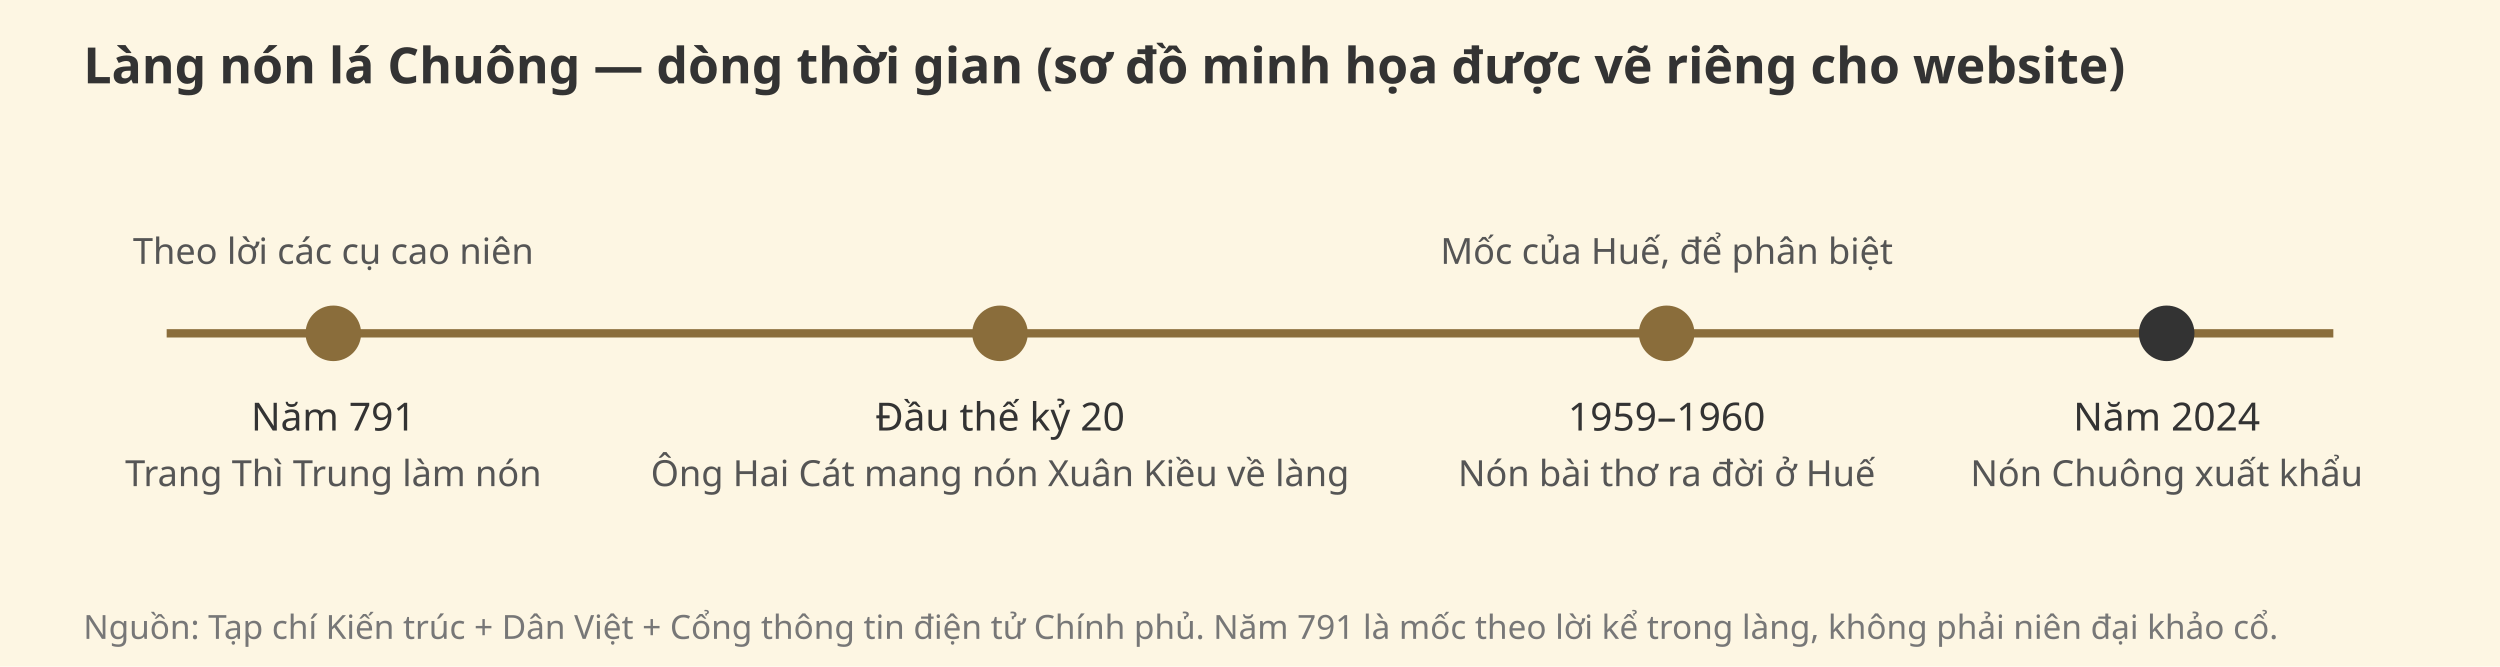
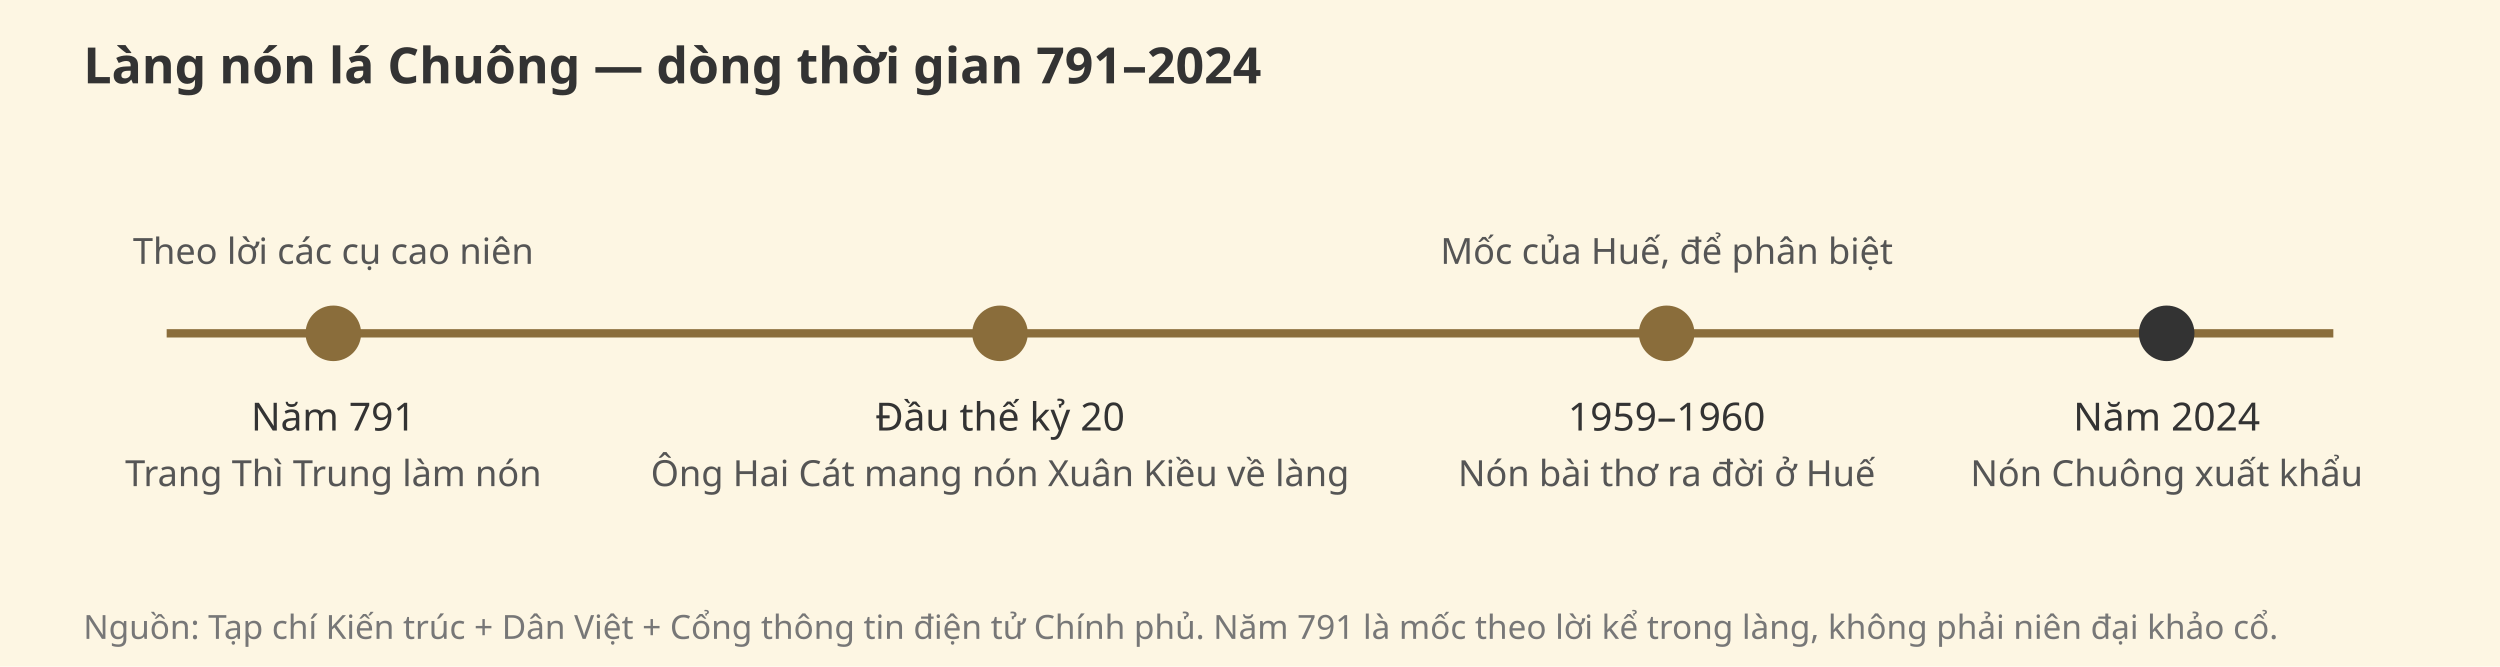
<svg xmlns="http://www.w3.org/2000/svg" width="900" height="240" viewBox="0 0 900 240" role="img" aria-label="Sơ đồ dòng thời gian làng nón lá Chuông từ năm 791 đến năm 2024">
  <rect width="900" height="240" fill="#fdf6e3" />
-   <text x="30" y="30" font-family="sans-serif" font-size="18" font-weight="bold" fill="#333">Làng nón lá Chuông — dòng thời gian (sơ đồ minh họa được vẽ riêng cho website)</text>
+   <text x="30" y="30" font-family="sans-serif" font-size="18" font-weight="bold" fill="#333">Làng nón lá Chuông — dòng thời gian 791–2024</text>
  <line x1="60" y1="120" x2="840" y2="120" stroke="#8a6d3b" stroke-width="3" />
  <circle cx="120" cy="120" r="10" fill="#8a6d3b" />
  <text x="120" y="155" text-anchor="middle" font-family="sans-serif" font-size="14" fill="#333">Năm 791</text>
  <text x="120" y="175" text-anchor="middle" font-family="sans-serif" font-size="13" fill="#555">Trang Thì Trung làm nón</text>
  <text x="120" y="95" text-anchor="middle" font-family="sans-serif" font-size="13" fill="#555">Theo lời các cụ cao niên</text>
  <circle cx="360" cy="120" r="10" fill="#8a6d3b" />
  <text x="360" y="155" text-anchor="middle" font-family="sans-serif" font-size="14" fill="#333">Đầu thế kỷ 20</text>
  <text x="360" y="175" text-anchor="middle" font-family="sans-serif" font-size="13" fill="#555">Ông Hai Cát mang nón Xuân Kiều về làng</text>
  <circle cx="600" cy="120" r="10" fill="#8a6d3b" />
  <text x="600" y="155" text-anchor="middle" font-family="sans-serif" font-size="14" fill="#333">1959–1960</text>
  <text x="600" y="175" text-anchor="middle" font-family="sans-serif" font-size="13" fill="#555">Nón bài thơ ra đời ở Huế</text>
  <text x="600" y="95" text-anchor="middle" font-family="sans-serif" font-size="13" fill="#555">Mốc của Huế, để phân biệt</text>
  <circle cx="780" cy="120" r="10" fill="#333" />
  <text x="780" y="155" text-anchor="middle" font-family="sans-serif" font-size="14" fill="#333">Năm 2024</text>
  <text x="780" y="175" text-anchor="middle" font-family="sans-serif" font-size="13" fill="#555">Nón Chuông xuất khẩu</text>
  <text x="30" y="230" font-family="sans-serif" font-size="12" fill="#777">Nguồn: Tạp chí Kiến trúc + Dân Việt + Cổng thông tin điện tử Chính phủ. Năm 791 là mốc theo lời kể trong làng, không phải niên đại khảo cổ.</text>
</svg>
